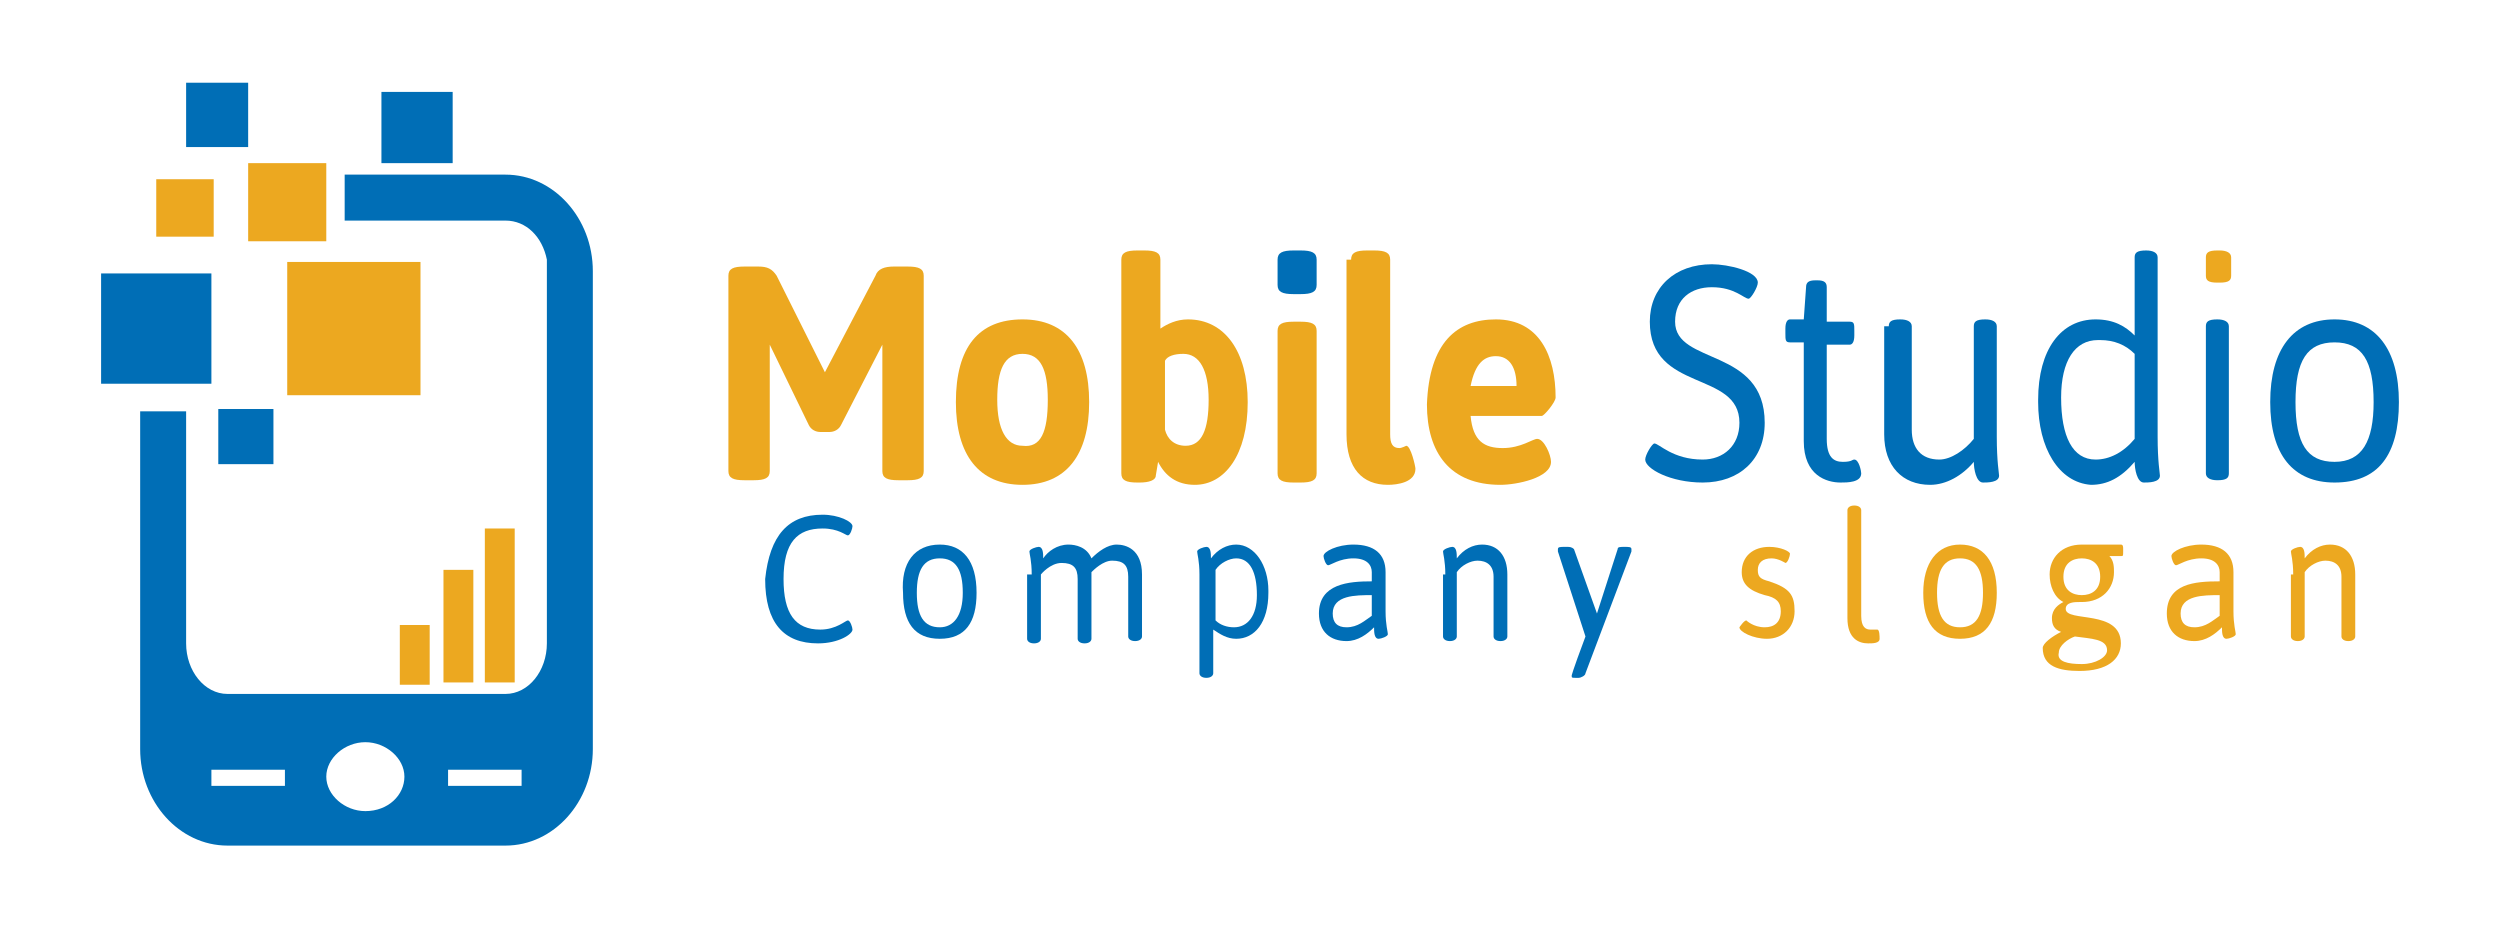
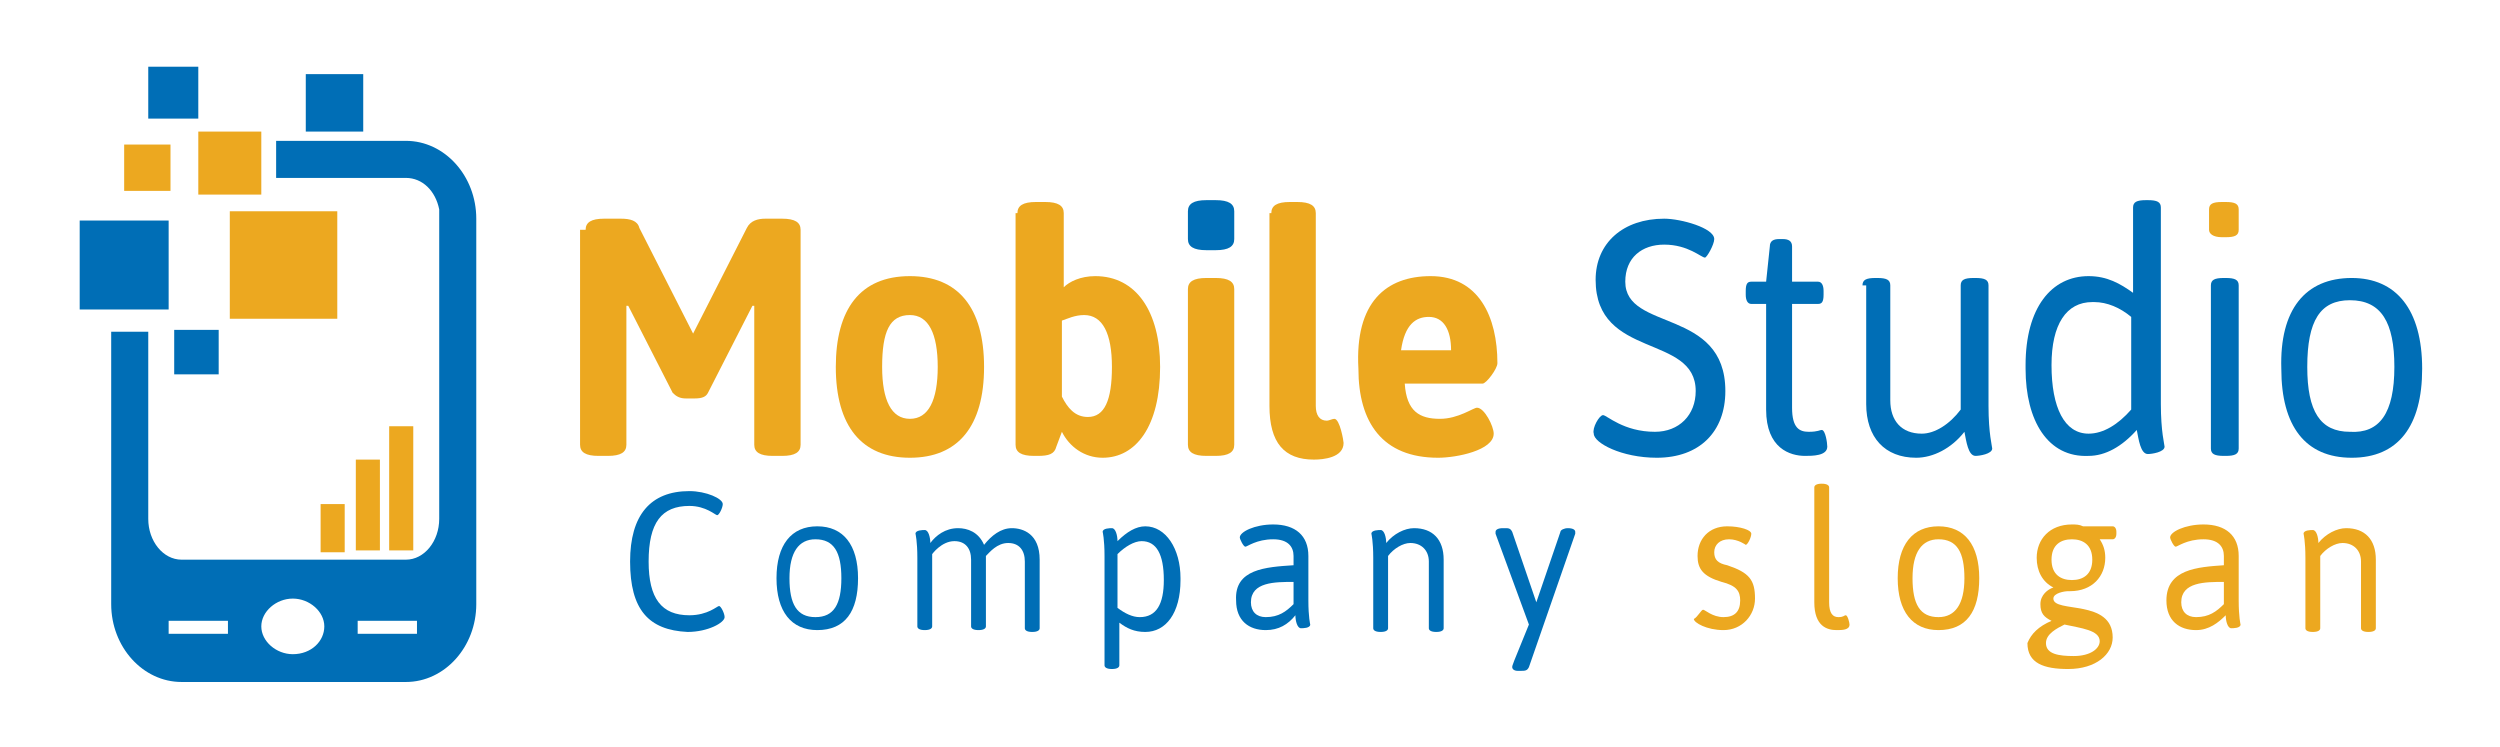
- <svg xmlns="http://www.w3.org/2000/svg" version="1.1" id="Layer_1" x="0px" y="0px" viewBox="0 0 108.8 40.3" style="enable-background:new 0 0 108.8 40.3;" xml:space="preserve">
+ <svg xmlns="http://www.w3.org/2000/svg" version="1.1" id="Layer_1" x="0px" y="0px" viewBox="0 0 134.9 40.3" style="enable-background:new 0 0 134.9 40.3;" xml:space="preserve">
  <style type="text/css">
	.st0{fill:#ECA820;}
	.st1{fill:#006EB6;}
</style>
  <g>
    <g>
-       <rect x="21.1" y="23" class="st0" width="1.3" height="6.7" />
-       <rect x="19.3" y="24.8" class="st0" width="1.3" height="4.9" />
-       <rect x="17.4" y="27.2" class="st0" width="1.3" height="2.6" />
+       <rect x="21" y="23" class="st0" width="1.3" height="6.7" />
+       <rect x="19.2" y="24.8" class="st0" width="1.3" height="4.9" />
+       <rect x="17.3" y="27.2" class="st0" width="1.3" height="2.6" />
      <g>
        <g>
-           <rect x="12.5" y="11.4" class="st0" width="5.8" height="5.8" />
-           <rect x="9.5" y="17.8" class="st1" width="2.4" height="2.4" />
-           <rect x="4.4" y="11.9" class="st1" width="4.8" height="4.8" />
-           <rect x="10.8" y="7.1" class="st0" width="3.4" height="3.4" />
-           <rect x="6.8" y="7.8" class="st0" width="2.5" height="2.5" />
-           <rect x="8.1" y="3.6" class="st1" width="2.7" height="2.8" />
-           <rect x="16.6" y="4" class="st1" width="3.1" height="3.1" />
+           <rect x="12.4" y="11.4" class="st0" width="5.8" height="5.8" />
+           <rect x="9.4" y="17.8" class="st1" width="2.4" height="2.4" />
+           <rect x="4.3" y="11.9" class="st1" width="4.8" height="4.8" />
+           <rect x="10.7" y="7.1" class="st0" width="3.4" height="3.4" />
+           <rect x="6.7" y="7.8" class="st0" width="2.5" height="2.5" />
+           <rect x="8" y="3.6" class="st1" width="2.7" height="2.8" />
+           <rect x="16.5" y="4" class="st1" width="3.1" height="3.1" />
        </g>
-         <path class="st1" d="M22,7.6h-7v2h7c0.9,0,1.6,0.7,1.8,1.7c0,0.1,0,0.3,0,0.4v16.3c0,1.2-0.8,2.2-1.8,2.2H9.9c-1,0-1.8-1-1.8-2.2     V17.9h-2v10.2v4.5c0,2.3,1.7,4.2,3.8,4.2H22c2.1,0,3.8-1.9,3.8-4.2v-4.5V11.8C25.8,9.5,24.1,7.6,22,7.6z M12.4,34.2H9.2v-0.7h3.2     V34.2z M15.9,35.3c-0.9,0-1.7-0.7-1.7-1.5c0-0.8,0.8-1.5,1.7-1.5c0.9,0,1.7,0.7,1.7,1.5C17.6,34.6,16.9,35.3,15.9,35.3z      M22.7,34.2h-3.2v-0.7h3.2V34.2z" />
+         <path class="st1" d="M21.9,7.6h-7v2h7c0.9,0,1.6,0.7,1.8,1.7c0,0.1,0,0.3,0,0.4v16.3c0,1.2-0.8,2.2-1.8,2.2H9.8     c-1,0-1.8-1-1.8-2.2V17.9H6v10.2v4.5c0,2.3,1.7,4.2,3.8,4.2h12.1c2.1,0,3.8-1.9,3.8-4.2v-4.5V11.8C25.7,9.5,24,7.6,21.9,7.6z      M12.3,34.2H9.1v-0.7h3.2V34.2z M15.8,35.3c-0.9,0-1.7-0.7-1.7-1.5c0-0.8,0.8-1.5,1.7-1.5c0.9,0,1.7,0.7,1.7,1.5     C17.5,34.6,16.8,35.3,15.8,35.3z M22.5,34.2h-3.2v-0.7h3.2V34.2z" />
      </g>
    </g>
    <g>
      <g>
-         <path class="st0" d="M31.7,12c0-0.3,0.2-0.4,0.7-0.4h0.6c0.4,0,0.6,0.1,0.8,0.4l2.1,4.2l2.2-4.2c0.1-0.3,0.4-0.4,0.8-0.4h0.6     c0.5,0,0.7,0.1,0.7,0.4v8.5c0,0.3-0.2,0.4-0.7,0.4h-0.4c-0.5,0-0.7-0.1-0.7-0.4V15l0,0l-1.8,3.5c-0.1,0.2-0.3,0.3-0.5,0.3h-0.4     c-0.2,0-0.4-0.1-0.5-0.3L33.5,15l0,0v5.5c0,0.3-0.2,0.4-0.7,0.4h-0.4c-0.5,0-0.7-0.1-0.7-0.4V12z" />
-         <path class="st0" d="M44.5,13.9c1.9,0,2.9,1.3,2.9,3.6c0,2.3-1,3.6-2.9,3.6c-1.9,0-2.9-1.3-2.9-3.6     C41.6,15.1,42.6,13.9,44.5,13.9z M45.6,17.4c0-1.3-0.3-2-1.1-2c-0.8,0-1.1,0.7-1.1,2c0,1.3,0.4,2,1.1,2     C45.3,19.5,45.6,18.8,45.6,17.4z" />
-         <path class="st0" d="M48.8,11.3c0-0.3,0.2-0.4,0.7-0.4h0.3c0.5,0,0.7,0.1,0.7,0.4v3c0.3-0.2,0.7-0.4,1.2-0.4     c1.6,0,2.6,1.4,2.6,3.6c0,2.3-1,3.6-2.3,3.6c-0.8,0-1.3-0.4-1.6-1l-0.1,0.6C50.3,20.9,50,21,49.6,21h-0.1c-0.5,0-0.7-0.1-0.7-0.4     V11.3z M51.6,19.4c0.7,0,1-0.7,1-2c0-1.3-0.4-2-1.1-2c-0.4,0-0.7,0.1-0.8,0.3v3C50.8,19.1,51.1,19.4,51.6,19.4z" />
-         <path class="st1" d="M55.6,12.4v-1.1c0-0.3,0.2-0.4,0.7-0.4h0.3c0.5,0,0.7,0.1,0.7,0.4v1.1c0,0.3-0.2,0.4-0.7,0.4h-0.3     C55.8,12.8,55.6,12.7,55.6,12.4z" />
-         <path class="st0" d="M55.6,14.4c0-0.3,0.2-0.4,0.7-0.4h0.3c0.5,0,0.7,0.1,0.7,0.4v6.2c0,0.3-0.2,0.4-0.7,0.4h-0.3     c-0.5,0-0.7-0.1-0.7-0.4V14.4z" />
-         <path class="st0" d="M58.8,11.3c0-0.3,0.2-0.4,0.7-0.4h0.3c0.5,0,0.7,0.1,0.7,0.4v7.6c0,0.4,0.1,0.6,0.4,0.6     c0.1,0,0.3-0.1,0.3-0.1c0.2,0,0.4,0.9,0.4,1c0,0.6-0.8,0.7-1.2,0.7c-1.1,0-1.8-0.7-1.8-2.2V11.3z" />
-         <path class="st0" d="M65.1,13.9c1.9,0,2.6,1.6,2.6,3.4c0,0.2-0.5,0.8-0.6,0.8H64c0.1,1.1,0.6,1.4,1.4,1.4c0.8,0,1.3-0.4,1.5-0.4     c0.3,0,0.6,0.7,0.6,1c0,0.7-1.5,1-2.2,1c-2.2,0-3.2-1.4-3.2-3.5C62.2,14.9,63.4,13.9,65.1,13.9z M66,16.8c0-0.8-0.3-1.3-0.9-1.3     c-0.5,0-0.9,0.3-1.1,1.3H66z" />
-         <path class="st1" d="M72,19.3c0.2,0,0.8,0.7,2.1,0.7c0.9,0,1.6-0.6,1.6-1.6c0-2.3-3.9-1.3-3.9-4.4c0-1.5,1.1-2.5,2.7-2.5     c0.7,0,2,0.3,2,0.8c0,0.2-0.3,0.7-0.4,0.7c-0.2,0-0.6-0.5-1.6-0.5c-0.9,0-1.6,0.5-1.6,1.5c0,1.9,3.9,1.1,3.9,4.4     c0,1.6-1.1,2.6-2.7,2.6c-1.4,0-2.5-0.6-2.5-1C71.6,19.8,71.9,19.3,72,19.3z" />
-         <path class="st1" d="M78.5,14.9h-0.6c-0.2,0-0.2-0.1-0.2-0.4v-0.2c0-0.3,0.1-0.4,0.2-0.4h0.6l0.1-1.4c0-0.2,0.1-0.3,0.4-0.3h0.1     c0.3,0,0.4,0.1,0.4,0.3V14h1c0.2,0,0.2,0.1,0.2,0.4v0.2c0,0.3-0.1,0.4-0.2,0.4h-1v4.1c0,0.8,0.3,1,0.7,1c0.4,0,0.4-0.1,0.5-0.1     c0.2,0,0.3,0.5,0.3,0.6c0,0.4-0.6,0.4-0.9,0.4c-0.6,0-1.6-0.3-1.6-1.8V14.9z" />
-         <path class="st1" d="M82.2,14.2c0-0.2,0.1-0.3,0.5-0.3h0c0.3,0,0.5,0.1,0.5,0.3v4.5c0,0.8,0.4,1.3,1.2,1.3c0.5,0,1.1-0.4,1.5-0.9     v-4.9c0-0.2,0.1-0.3,0.5-0.3h0c0.3,0,0.5,0.1,0.5,0.3V19c0,1.1,0.1,1.6,0.1,1.7c0,0.3-0.5,0.3-0.7,0.3c-0.3,0-0.4-0.6-0.4-0.9     c-0.5,0.6-1.2,1-1.9,1c-1.2,0-2-0.8-2-2.2V14.2z" />
-         <path class="st1" d="M88.7,17.5v-0.1c0-2.2,1-3.5,2.5-3.5c0.8,0,1.3,0.3,1.7,0.7v-3.4c0-0.2,0.1-0.3,0.5-0.3h0     c0.3,0,0.5,0.1,0.5,0.3V19c0,1.1,0.1,1.6,0.1,1.7c0,0.3-0.5,0.3-0.7,0.3c-0.3,0-0.4-0.6-0.4-0.9c-0.6,0.7-1.2,1-1.9,1     C89.6,21,88.7,19.5,88.7,17.5z M92.9,19.1v-3.7c-0.4-0.4-0.9-0.6-1.5-0.6h-0.1c-1,0-1.6,0.9-1.6,2.5c0,1.7,0.5,2.7,1.5,2.7     C91.8,20,92.4,19.7,92.9,19.1z" />
-         <path class="st0" d="M96,12v-0.8c0-0.2,0.1-0.3,0.5-0.3h0.1c0.3,0,0.5,0.1,0.5,0.3V12c0,0.2-0.1,0.3-0.5,0.3h-0.1     C96.1,12.3,96,12.2,96,12z" />
-         <path class="st1" d="M96,14.2c0-0.2,0.1-0.3,0.5-0.3h0c0.3,0,0.5,0.1,0.5,0.3v6.4c0,0.2-0.1,0.3-0.5,0.3h0     c-0.3,0-0.5-0.1-0.5-0.3V14.2z" />
-         <path class="st1" d="M101.6,13.9c1.8,0,2.8,1.3,2.8,3.6c0,2.3-0.9,3.5-2.8,3.5c-1.8,0-2.8-1.2-2.8-3.5     C98.8,15.2,99.8,13.9,101.6,13.9z M103.3,17.5c0-1.8-0.5-2.6-1.7-2.6c-1.2,0-1.7,0.8-1.7,2.6c0,1.8,0.5,2.6,1.7,2.6     S103.3,19.2,103.3,17.5z" />
+         <path class="st0" d="M31.6,12.4c0-0.4,0.3-0.6,1-0.6h0.9c0.5,0,0.9,0.1,1,0.5l2.9,5.7l2.9-5.7c0.2-0.4,0.6-0.5,1-0.5h0.9     c0.7,0,1,0.2,1,0.6V24c0,0.4-0.3,0.6-1,0.6h-0.5c-0.7,0-1-0.2-1-0.6v-7.5l-0.1,0l-2.4,4.7c-0.1,0.2-0.3,0.3-0.7,0.3h-0.5     c-0.3,0-0.5-0.1-0.7-0.3l-2.4-4.7l-0.1,0V24c0,0.4-0.3,0.6-1,0.6h-0.5c-0.7,0-1-0.2-1-0.6V12.4z" />
+         <path class="st0" d="M49.1,14.9c2.6,0,4,1.7,4,4.9c0,3.2-1.4,4.9-4,4.9c-2.6,0-4-1.7-4-4.9C45.1,16.7,46.4,14.9,49.1,14.9z      M50.6,19.8c0-1.8-0.5-2.8-1.5-2.8c-1.1,0-1.5,0.9-1.5,2.8c0,1.8,0.5,2.8,1.5,2.8C50.1,22.6,50.6,21.6,50.6,19.8z" />
+         <path class="st0" d="M54.9,11.5c0-0.4,0.3-0.6,1-0.6h0.5c0.7,0,1,0.2,1,0.6v4c0.3-0.3,0.9-0.6,1.7-0.6c2.2,0,3.5,1.9,3.5,4.9     c0,3.2-1.3,4.9-3.1,4.9c-1,0-1.8-0.6-2.2-1.4L57,24.1c-0.1,0.4-0.4,0.5-1,0.5h-0.2c-0.7,0-1-0.2-1-0.6V11.5z M58.7,22.5     c0.9,0,1.3-0.9,1.3-2.7c0-1.8-0.5-2.8-1.5-2.8c-0.5,0-0.9,0.2-1.2,0.3v4.1C57.6,22,58,22.5,58.7,22.5z" />
+         <path class="st1" d="M64.1,12.9v-1.5c0-0.4,0.3-0.6,1-0.6h0.5c0.7,0,1,0.2,1,0.6v1.5c0,0.4-0.3,0.6-1,0.6h-0.5     C64.4,13.5,64.1,13.3,64.1,12.9z" />
+         <path class="st0" d="M64.1,15.6c0-0.4,0.3-0.6,1-0.6h0.5c0.7,0,1,0.2,1,0.6V24c0,0.4-0.3,0.6-1,0.6h-0.5c-0.7,0-1-0.2-1-0.6V15.6     z" />
+         <path class="st0" d="M68.6,11.5c0-0.4,0.3-0.6,1-0.6H70c0.7,0,1,0.2,1,0.6v10.4c0,0.5,0.2,0.8,0.6,0.8c0.1,0,0.3-0.1,0.4-0.1     c0.3,0,0.5,1.2,0.5,1.3c0,0.8-1.1,0.9-1.6,0.9c-1.6,0-2.4-0.9-2.4-2.9V11.5z" />
+         <path class="st0" d="M77.2,14.9c2.6,0,3.6,2.2,3.6,4.7c0,0.3-0.6,1.1-0.8,1.1h-4.2c0.1,1.5,0.8,1.9,1.9,1.9c1,0,1.8-0.6,2-0.6     c0.4,0,0.9,1,0.9,1.4c0,0.9-2,1.3-3,1.3c-3,0-4.3-1.9-4.3-4.8C73.1,16.3,74.8,14.9,77.2,14.9z M78.3,18.9c0-1.1-0.4-1.8-1.2-1.8     c-0.7,0-1.3,0.4-1.5,1.8H78.3z" />
+         <path class="st1" d="M86.5,22.4c0.2,0,1.1,0.9,2.8,0.9c1.3,0,2.2-0.9,2.2-2.2c0-3.1-5.4-1.7-5.4-6c0-2,1.5-3.3,3.7-3.3     c0.9,0,2.7,0.5,2.7,1.1c0,0.3-0.4,1-0.5,1c-0.2,0-0.9-0.7-2.2-0.7c-1.2,0-2.1,0.7-2.1,2c0,2.7,5.4,1.4,5.4,5.9     c0,2.2-1.4,3.6-3.7,3.6c-1.9,0-3.4-0.8-3.4-1.3C85.9,23.1,86.3,22.4,86.5,22.4z" />
+         <path class="st1" d="M95.3,16.4h-0.8c-0.2,0-0.3-0.2-0.3-0.5v-0.2c0-0.4,0.1-0.5,0.3-0.5h0.8l0.2-1.9c0-0.3,0.2-0.4,0.5-0.4h0.2     c0.3,0,0.5,0.1,0.5,0.4v1.9h1.4c0.2,0,0.3,0.2,0.3,0.5v0.2c0,0.4-0.1,0.5-0.3,0.5h-1.4V22c0,1.1,0.4,1.3,0.9,1.3     c0.5,0,0.6-0.1,0.7-0.1c0.2,0,0.3,0.7,0.3,0.9c0,0.5-0.8,0.5-1.2,0.5c-0.8,0-2.1-0.4-2.1-2.5V16.4z" />
+         <path class="st1" d="M100.5,15.4c0-0.3,0.2-0.4,0.7-0.4h0.1c0.5,0,0.7,0.1,0.7,0.4v6.2c0,1.1,0.6,1.8,1.7,1.8     c0.7,0,1.5-0.5,2.1-1.3v-6.7c0-0.3,0.2-0.4,0.7-0.4h0.1c0.5,0,0.7,0.1,0.7,0.4v6.5c0,1.5,0.2,2.2,0.2,2.3c0,0.3-0.7,0.4-0.9,0.4     c-0.4,0-0.5-0.8-0.6-1.3c-0.7,0.9-1.7,1.4-2.6,1.4c-1.7,0-2.7-1.1-2.7-2.9V15.4z" />
+         <path class="st1" d="M109.3,19.9v-0.2c0-3.1,1.4-4.8,3.4-4.8c1,0,1.7,0.4,2.4,0.9v-4.6c0-0.3,0.2-0.4,0.7-0.4h0.1     c0.5,0,0.7,0.1,0.7,0.4v10.6c0,1.5,0.2,2.2,0.2,2.3c0,0.3-0.7,0.4-0.9,0.4c-0.4,0-0.5-0.8-0.6-1.3c-0.8,0.9-1.7,1.4-2.6,1.4     C110.5,24.7,109.3,22.7,109.3,19.9z M115,22.1v-5c-0.6-0.5-1.3-0.8-2-0.8h-0.1c-1.4,0-2.2,1.2-2.2,3.4c0,2.3,0.7,3.7,2,3.7     C113.5,23.4,114.3,22.9,115,22.1z" />
+         <path class="st0" d="M119.2,12.4v-1.1c0-0.3,0.2-0.4,0.7-0.4h0.2c0.5,0,0.7,0.1,0.7,0.4v1.1c0,0.3-0.2,0.4-0.7,0.4h-0.2     C119.4,12.8,119.2,12.6,119.2,12.4z" />
+         <path class="st1" d="M119.3,15.4c0-0.3,0.2-0.4,0.7-0.4h0.1c0.5,0,0.7,0.1,0.7,0.4v8.8c0,0.3-0.2,0.4-0.7,0.4h-0.1     c-0.5,0-0.7-0.1-0.7-0.4V15.4z" />
+         <path class="st1" d="M126.9,15c2.4,0,3.8,1.7,3.8,4.9c0,3.1-1.3,4.8-3.8,4.8c-2.5,0-3.8-1.7-3.8-4.8C123,16.7,124.4,15,126.9,15z      M129.2,19.8c0-2.4-0.7-3.6-2.4-3.6c-1.6,0-2.3,1.1-2.3,3.6c0,2.4,0.7,3.5,2.3,3.5C128.4,23.4,129.2,22.3,129.2,19.8z" />
      </g>
      <g>
-         <path class="st1" d="M35.8,22.4c0.7,0,1.3,0.3,1.3,0.5c0,0.1-0.1,0.4-0.2,0.4c-0.1,0-0.4-0.3-1.1-0.3c-1.1,0-1.7,0.6-1.7,2.2     c0,1.5,0.5,2.2,1.6,2.2c0.7,0,1.1-0.4,1.2-0.4c0.1,0,0.2,0.3,0.2,0.4c0,0.2-0.6,0.6-1.5,0.6c-1.5,0-2.3-0.9-2.3-2.8     C33.5,23.3,34.3,22.4,35.8,22.4z" />
-         <path class="st1" d="M40.9,23.7c1,0,1.6,0.7,1.6,2.1c0,1.3-0.5,2-1.6,2c-1.1,0-1.6-0.7-1.6-2C39.2,24.5,39.8,23.7,40.9,23.7z      M41.9,25.8c0-1-0.3-1.5-1-1.5c-0.7,0-1,0.5-1,1.5c0,1,0.3,1.5,1,1.5C41.5,27.3,41.9,26.8,41.9,25.8z" />
-         <path class="st1" d="M44.9,25c0-0.6-0.1-0.9-0.1-1c0-0.1,0.3-0.2,0.4-0.2c0.2,0,0.2,0.3,0.2,0.5c0.2-0.3,0.6-0.6,1.1-0.6     c0.3,0,0.8,0.1,1,0.6c0.3-0.3,0.7-0.6,1.1-0.6c0.4,0,1.1,0.2,1.1,1.3v2.7c0,0.1-0.1,0.2-0.3,0.2h0c-0.2,0-0.3-0.1-0.3-0.2v-2.6     c0-0.5-0.2-0.7-0.7-0.7c-0.4,0-0.8,0.4-0.9,0.5c0,0.1,0,0.1,0,0.2v2.7c0,0.1-0.1,0.2-0.3,0.2h0c-0.2,0-0.3-0.1-0.3-0.2v-2.6     c0-0.5-0.2-0.7-0.7-0.7c-0.5,0-0.9,0.5-0.9,0.5v2.8c0,0.1-0.1,0.2-0.3,0.2h0c-0.2,0-0.3-0.1-0.3-0.2V25z" />
-         <path class="st1" d="M52.8,29.3c0,0.1-0.1,0.2-0.3,0.2h0c-0.2,0-0.3-0.1-0.3-0.2V25c0-0.6-0.1-0.9-0.1-1c0-0.1,0.3-0.2,0.4-0.2     c0.2,0,0.2,0.3,0.2,0.5c0.3-0.4,0.7-0.6,1.1-0.6c0.8,0,1.4,0.9,1.4,2v0.1c0,1.3-0.6,2-1.4,2c-0.4,0-0.7-0.2-1-0.4V29.3z      M53.7,27.3L53.7,27.3c0.6,0,1-0.5,1-1.4c0-1-0.3-1.6-0.9-1.6c-0.3,0-0.7,0.2-0.9,0.5V27C53.1,27.2,53.4,27.3,53.7,27.3z" />
-         <path class="st1" d="M59.7,25.3v-0.4c0-0.3-0.2-0.6-0.8-0.6c-0.6,0-1,0.3-1.1,0.3c-0.1,0-0.2-0.3-0.2-0.4c0-0.2,0.6-0.5,1.3-0.5     c0.9,0,1.4,0.4,1.4,1.2v1.7c0,0.6,0.1,0.9,0.1,1c0,0.1-0.3,0.2-0.4,0.2c-0.2,0-0.2-0.3-0.2-0.5c-0.3,0.3-0.7,0.6-1.2,0.6     c-0.7,0-1.2-0.4-1.2-1.2C57.4,25.4,58.7,25.3,59.7,25.3z M58.6,27.3c0.5,0,0.8-0.3,1.1-0.5v-0.9c-0.7,0-1.7,0-1.7,0.8     C58,27.1,58.2,27.3,58.6,27.3z" />
-         <path class="st1" d="M62.9,25c0-0.6-0.1-0.9-0.1-1c0-0.1,0.3-0.2,0.4-0.2c0.2,0,0.2,0.3,0.2,0.5c0.3-0.4,0.7-0.6,1.1-0.6     c0.7,0,1.1,0.5,1.1,1.3v2.7c0,0.1-0.1,0.2-0.3,0.2h0c-0.2,0-0.3-0.1-0.3-0.2v-2.6c0-0.5-0.3-0.7-0.7-0.7c-0.3,0-0.7,0.2-0.9,0.5     v2.8c0,0.1-0.1,0.2-0.3,0.2h0c-0.2,0-0.3-0.1-0.3-0.2V25z" />
-         <path class="st1" d="M67.8,24c0,0,0-0.1,0-0.1c0-0.1,0.1-0.1,0.3-0.1h0.1c0.1,0,0.2,0,0.3,0.1l1,2.8l0.9-2.8     c0-0.1,0.1-0.1,0.3-0.1c0.2,0,0.3,0,0.3,0.1c0,0,0,0.1,0,0.1L69,29.3c0,0.1-0.2,0.2-0.3,0.2h-0.1c-0.2,0-0.2,0-0.2-0.1     c0,0,0-0.1,0.6-1.7L67.8,24z" />
-         <path class="st0" d="M76,27c0,0,0.3,0.3,0.8,0.3c0.4,0,0.7-0.2,0.7-0.7c0-0.4-0.2-0.6-0.7-0.7c-0.7-0.2-1-0.5-1-1     c0-0.7,0.5-1.1,1.2-1.1c0.5,0,0.9,0.2,0.9,0.3c0,0.1-0.1,0.4-0.2,0.4c0,0-0.3-0.2-0.6-0.2c-0.4,0-0.6,0.2-0.6,0.5     c0,0.3,0.1,0.4,0.5,0.5c0.9,0.3,1.1,0.6,1.1,1.3c0,0.7-0.5,1.2-1.2,1.2c-0.6,0-1.2-0.3-1.2-0.5C75.7,27.3,75.9,27,76,27z" />
-         <path class="st0" d="M80.4,22.2c0-0.1,0.1-0.2,0.3-0.2h0c0.2,0,0.3,0.1,0.3,0.2v4.6c0,0.5,0.2,0.6,0.4,0.6c0.2,0,0.2,0,0.3,0     c0.1,0,0.1,0.3,0.1,0.4c0,0.2-0.3,0.2-0.5,0.2c-0.4,0-0.9-0.2-0.9-1.1V22.2z" />
-         <path class="st0" d="M85.3,23.7c1,0,1.6,0.7,1.6,2.1c0,1.3-0.5,2-1.6,2c-1.1,0-1.6-0.7-1.6-2C83.7,24.5,84.3,23.7,85.3,23.7z      M86.3,25.8c0-1-0.3-1.5-1-1.5c-0.7,0-1,0.5-1,1.5c0,1,0.3,1.5,1,1.5C86,27.3,86.3,26.8,86.3,25.8z" />
-         <path class="st0" d="M89.7,27.5c-0.3-0.1-0.4-0.3-0.4-0.6c0-0.4,0.3-0.6,0.5-0.7c-0.4-0.2-0.6-0.7-0.6-1.2c0-0.7,0.5-1.3,1.4-1.3     c0.2,0,0.3,0,0.5,0h1.2c0.1,0,0.1,0.1,0.1,0.2v0.1c0,0.2,0,0.2-0.1,0.2h-0.5c0.2,0.2,0.2,0.5,0.2,0.7c0,0.7-0.5,1.3-1.4,1.3h-0.1     c-0.2,0-0.6,0-0.6,0.3c0,0.6,2.4,0,2.4,1.5c0,0.7-0.6,1.2-1.8,1.2c-0.9,0-1.6-0.2-1.6-1C88.9,28,89.3,27.7,89.7,27.5z M90.6,28.9     c0.6,0,1.1-0.3,1.1-0.6c0-0.5-0.7-0.5-1.4-0.6c-0.3,0.1-0.7,0.4-0.7,0.7C89.5,28.8,90,28.9,90.6,28.9z M91.4,25.1     c0-0.6-0.4-0.8-0.8-0.8s-0.8,0.2-0.8,0.8c0,0.6,0.4,0.8,0.8,0.8S91.4,25.7,91.4,25.1z" />
-         <path class="st0" d="M96.6,25.3v-0.4c0-0.3-0.2-0.6-0.8-0.6c-0.6,0-1,0.3-1.1,0.3c-0.1,0-0.2-0.3-0.2-0.4c0-0.2,0.6-0.5,1.3-0.5     c0.9,0,1.4,0.4,1.4,1.2v1.7c0,0.6,0.1,0.9,0.1,1c0,0.1-0.3,0.2-0.4,0.2c-0.2,0-0.2-0.3-0.2-0.5c-0.3,0.3-0.7,0.6-1.2,0.6     c-0.7,0-1.2-0.4-1.2-1.2C94.3,25.4,95.5,25.3,96.6,25.3z M95.5,27.3c0.5,0,0.8-0.3,1.1-0.5v-0.9c-0.7,0-1.7,0-1.7,0.8     C94.9,27.1,95.1,27.3,95.5,27.3z" />
-         <path class="st0" d="M99.8,25c0-0.6-0.1-0.9-0.1-1c0-0.1,0.3-0.2,0.4-0.2c0.2,0,0.2,0.3,0.2,0.5c0.3-0.4,0.7-0.6,1.1-0.6     c0.7,0,1.1,0.5,1.1,1.3v2.7c0,0.1-0.1,0.2-0.3,0.2h0c-0.2,0-0.3-0.1-0.3-0.2v-2.6c0-0.5-0.3-0.7-0.7-0.7c-0.3,0-0.7,0.2-0.9,0.5     v2.8c0,0.1-0.1,0.2-0.3,0.2h0c-0.2,0-0.3-0.1-0.3-0.2V25z" />
+         <path class="st1" d="M37.2,26.5c0.9,0,1.8,0.4,1.8,0.7c0,0.2-0.2,0.6-0.3,0.6c-0.1,0-0.6-0.5-1.5-0.5c-1.5,0-2.2,0.9-2.2,3     c0,2,0.7,2.9,2.2,2.9c1,0,1.5-0.5,1.6-0.5c0.1,0,0.3,0.4,0.3,0.6c0,0.3-0.9,0.8-2,0.8C35,34,34,32.9,34,30.3     C34,27.8,35.1,26.5,37.2,26.5z" />
+         <path class="st1" d="M44.1,28.4c1.4,0,2.2,1,2.2,2.8c0,1.8-0.7,2.8-2.2,2.8c-1.4,0-2.2-1-2.2-2.8C41.9,29.4,42.7,28.4,44.1,28.4z      M45.4,31.2c0-1.4-0.4-2.1-1.4-2.1c-0.9,0-1.4,0.7-1.4,2.1c0,1.4,0.4,2.1,1.4,2.1C45,33.3,45.4,32.6,45.4,31.2z" />
+         <path class="st1" d="M49.5,30.1c0-0.9-0.1-1.3-0.1-1.3c0-0.2,0.4-0.2,0.5-0.2c0.2,0,0.3,0.4,0.3,0.7c0.3-0.4,0.8-0.8,1.5-0.8     c0.5,0,1.1,0.2,1.4,0.9c0.4-0.5,0.9-0.9,1.5-0.9c0.6,0,1.5,0.3,1.5,1.7v3.7c0,0.1-0.1,0.2-0.4,0.2h0c-0.3,0-0.4-0.1-0.4-0.2v-3.6     c0-0.6-0.3-1-0.9-1c-0.6,0-1,0.5-1.2,0.7c0,0.1,0,0.1,0,0.2v3.6c0,0.1-0.1,0.2-0.4,0.2h0c-0.3,0-0.4-0.1-0.4-0.2v-3.6     c0-0.6-0.3-1-0.9-1c-0.7,0-1.2,0.7-1.2,0.7v3.9c0,0.1-0.1,0.2-0.4,0.2h0c-0.3,0-0.4-0.1-0.4-0.2V30.1z" />
+         <path class="st1" d="M60.4,35.9c0,0.1-0.1,0.2-0.4,0.2h0c-0.3,0-0.4-0.1-0.4-0.2v-5.9c0-0.9-0.1-1.3-0.1-1.3     c0-0.2,0.4-0.2,0.5-0.2c0.2,0,0.3,0.4,0.3,0.7c0.5-0.5,1-0.8,1.5-0.8c1.1,0,1.9,1.2,1.9,2.8v0.1c0,1.8-0.8,2.8-1.9,2.8     c-0.6,0-1-0.2-1.4-0.5V35.9z M61.5,33.3L61.5,33.3c0.9,0,1.3-0.7,1.3-2c0-1.4-0.4-2.1-1.2-2.1c-0.4,0-0.9,0.3-1.3,0.7v2.9     C60.7,33.1,61.1,33.3,61.5,33.3z" />
+         <path class="st1" d="M69.8,30.5V30c0-0.5-0.3-0.9-1.1-0.9c-0.9,0-1.4,0.4-1.5,0.4c-0.1,0-0.3-0.4-0.3-0.5c0-0.3,0.8-0.7,1.8-0.7     c1.2,0,1.9,0.6,1.9,1.7v2.4c0,0.9,0.1,1.3,0.1,1.3c0,0.2-0.4,0.2-0.5,0.2c-0.2,0-0.3-0.4-0.3-0.7C69.5,33.7,69,34,68.3,34     c-0.9,0-1.6-0.5-1.6-1.6C66.6,30.7,68.3,30.6,69.8,30.5z M68.3,33.3c0.7,0,1.1-0.3,1.5-0.7v-1.2c-1,0-2.3,0-2.3,1.1     C67.5,33,67.8,33.3,68.3,33.3z" />
+         <path class="st1" d="M74.1,30.1c0-0.9-0.1-1.3-0.1-1.3c0-0.2,0.4-0.2,0.5-0.2c0.2,0,0.3,0.4,0.3,0.7c0.4-0.5,1-0.8,1.5-0.8     c1,0,1.6,0.6,1.6,1.7v3.7c0,0.1-0.1,0.2-0.4,0.2h0c-0.3,0-0.4-0.1-0.4-0.2v-3.6c0-0.6-0.4-1-1-1c-0.4,0-0.9,0.3-1.2,0.7v3.9     c0,0.1-0.1,0.2-0.4,0.2h0c-0.3,0-0.4-0.1-0.4-0.2V30.1z" />
+         <path class="st1" d="M80.7,28.8c0,0,0-0.1,0-0.1c0-0.1,0.1-0.2,0.4-0.2h0.1c0.2,0,0.3,0,0.4,0.2l1.3,3.8l1.3-3.8     c0-0.1,0.2-0.2,0.4-0.2c0.3,0,0.4,0.1,0.4,0.2c0,0,0,0.1,0,0.1l-2.5,7.2c-0.1,0.2-0.2,0.2-0.5,0.2h-0.1c-0.2,0-0.3-0.1-0.3-0.2     c0-0.1,0-0.1,0.9-2.3L80.7,28.8z" />
+         <path class="st0" d="M91.9,32.9c0.1,0,0.5,0.4,1.1,0.4c0.6,0,0.9-0.3,0.9-0.9c0-0.5-0.2-0.8-1-1c-1-0.3-1.3-0.7-1.3-1.4     c0-0.9,0.6-1.6,1.6-1.6c0.7,0,1.3,0.2,1.3,0.4c0,0.2-0.2,0.6-0.3,0.6c0,0-0.4-0.3-0.9-0.3c-0.5,0-0.8,0.3-0.8,0.7     c0,0.4,0.2,0.6,0.7,0.7c1.2,0.4,1.5,0.8,1.5,1.8c0,0.9-0.7,1.7-1.7,1.7c-0.9,0-1.6-0.4-1.6-0.6C91.6,33.3,91.8,32.9,91.9,32.9z" />
+         <path class="st0" d="M97.9,26.3c0-0.1,0.1-0.2,0.4-0.2h0c0.3,0,0.4,0.1,0.4,0.2v6.2c0,0.6,0.2,0.8,0.5,0.8c0.3,0,0.3-0.1,0.4-0.1     c0.1,0,0.2,0.4,0.2,0.5c0,0.3-0.4,0.3-0.7,0.3c-0.5,0-1.2-0.2-1.2-1.5V26.3z" />
+         <path class="st0" d="M104.6,28.4c1.4,0,2.2,1,2.2,2.8c0,1.8-0.7,2.8-2.2,2.8c-1.4,0-2.2-1-2.2-2.8     C102.4,29.4,103.2,28.4,104.6,28.4z M106,31.2c0-1.4-0.4-2.1-1.4-2.1c-0.9,0-1.4,0.7-1.4,2.1c0,1.4,0.4,2.1,1.4,2.1     C105.5,33.3,106,32.6,106,31.2z" />
+         <path class="st0" d="M110.7,33.5c-0.4-0.2-0.6-0.4-0.6-0.9c0-0.5,0.4-0.8,0.7-0.9c-0.6-0.3-0.9-0.9-0.9-1.6c0-1,0.7-1.8,1.9-1.8     c0.2,0,0.4,0,0.6,0.1h1.6c0.1,0,0.2,0.1,0.2,0.3v0.1c0,0.2-0.1,0.3-0.2,0.3h-0.7c0.2,0.3,0.3,0.6,0.3,1c0,1-0.7,1.8-1.9,1.8h-0.1     c-0.2,0-0.8,0.1-0.8,0.4c0,0.8,3.2,0,3.2,2.1c0,0.9-0.9,1.7-2.4,1.7c-1.3,0-2.2-0.3-2.2-1.4C109.6,34.2,110,33.8,110.7,33.5z      M111.9,35.4c0.9,0,1.4-0.4,1.4-0.8c0-0.6-1-0.7-1.9-0.9c-0.4,0.2-1,0.5-1,1C110.4,35.3,111.1,35.4,111.9,35.4z M112.9,30.2     c0-0.8-0.5-1.1-1.1-1.1c-0.6,0-1.1,0.3-1.1,1.1c0,0.8,0.5,1.1,1.1,1.1C112.4,31.3,112.9,31,112.9,30.2z" />
+         <path class="st0" d="M120,30.5V30c0-0.5-0.3-0.9-1.1-0.9c-0.9,0-1.4,0.4-1.5,0.4c-0.1,0-0.3-0.4-0.3-0.5c0-0.3,0.8-0.7,1.8-0.7     c1.2,0,1.9,0.6,1.9,1.7v2.4c0,0.9,0.1,1.3,0.1,1.3c0,0.2-0.4,0.2-0.5,0.2c-0.2,0-0.3-0.4-0.3-0.7c-0.4,0.4-0.9,0.8-1.6,0.8     c-0.9,0-1.6-0.5-1.6-1.6C116.9,30.7,118.6,30.6,120,30.5z M118.5,33.3c0.7,0,1.1-0.3,1.5-0.7v-1.2c-1,0-2.3,0-2.3,1.1     C117.7,33,118,33.3,118.5,33.3z" />
+         <path class="st0" d="M124.4,30.1c0-0.9-0.1-1.3-0.1-1.3c0-0.2,0.4-0.2,0.5-0.2c0.2,0,0.3,0.4,0.3,0.7c0.4-0.5,1-0.8,1.5-0.8     c1,0,1.6,0.6,1.6,1.7v3.7c0,0.1-0.1,0.2-0.4,0.2h0c-0.3,0-0.4-0.1-0.4-0.2v-3.6c0-0.6-0.4-1-1-1c-0.4,0-0.9,0.3-1.2,0.7v3.9     c0,0.1-0.1,0.2-0.4,0.2h0c-0.3,0-0.4-0.1-0.4-0.2V30.1z" />
      </g>
    </g>
  </g>
</svg>
